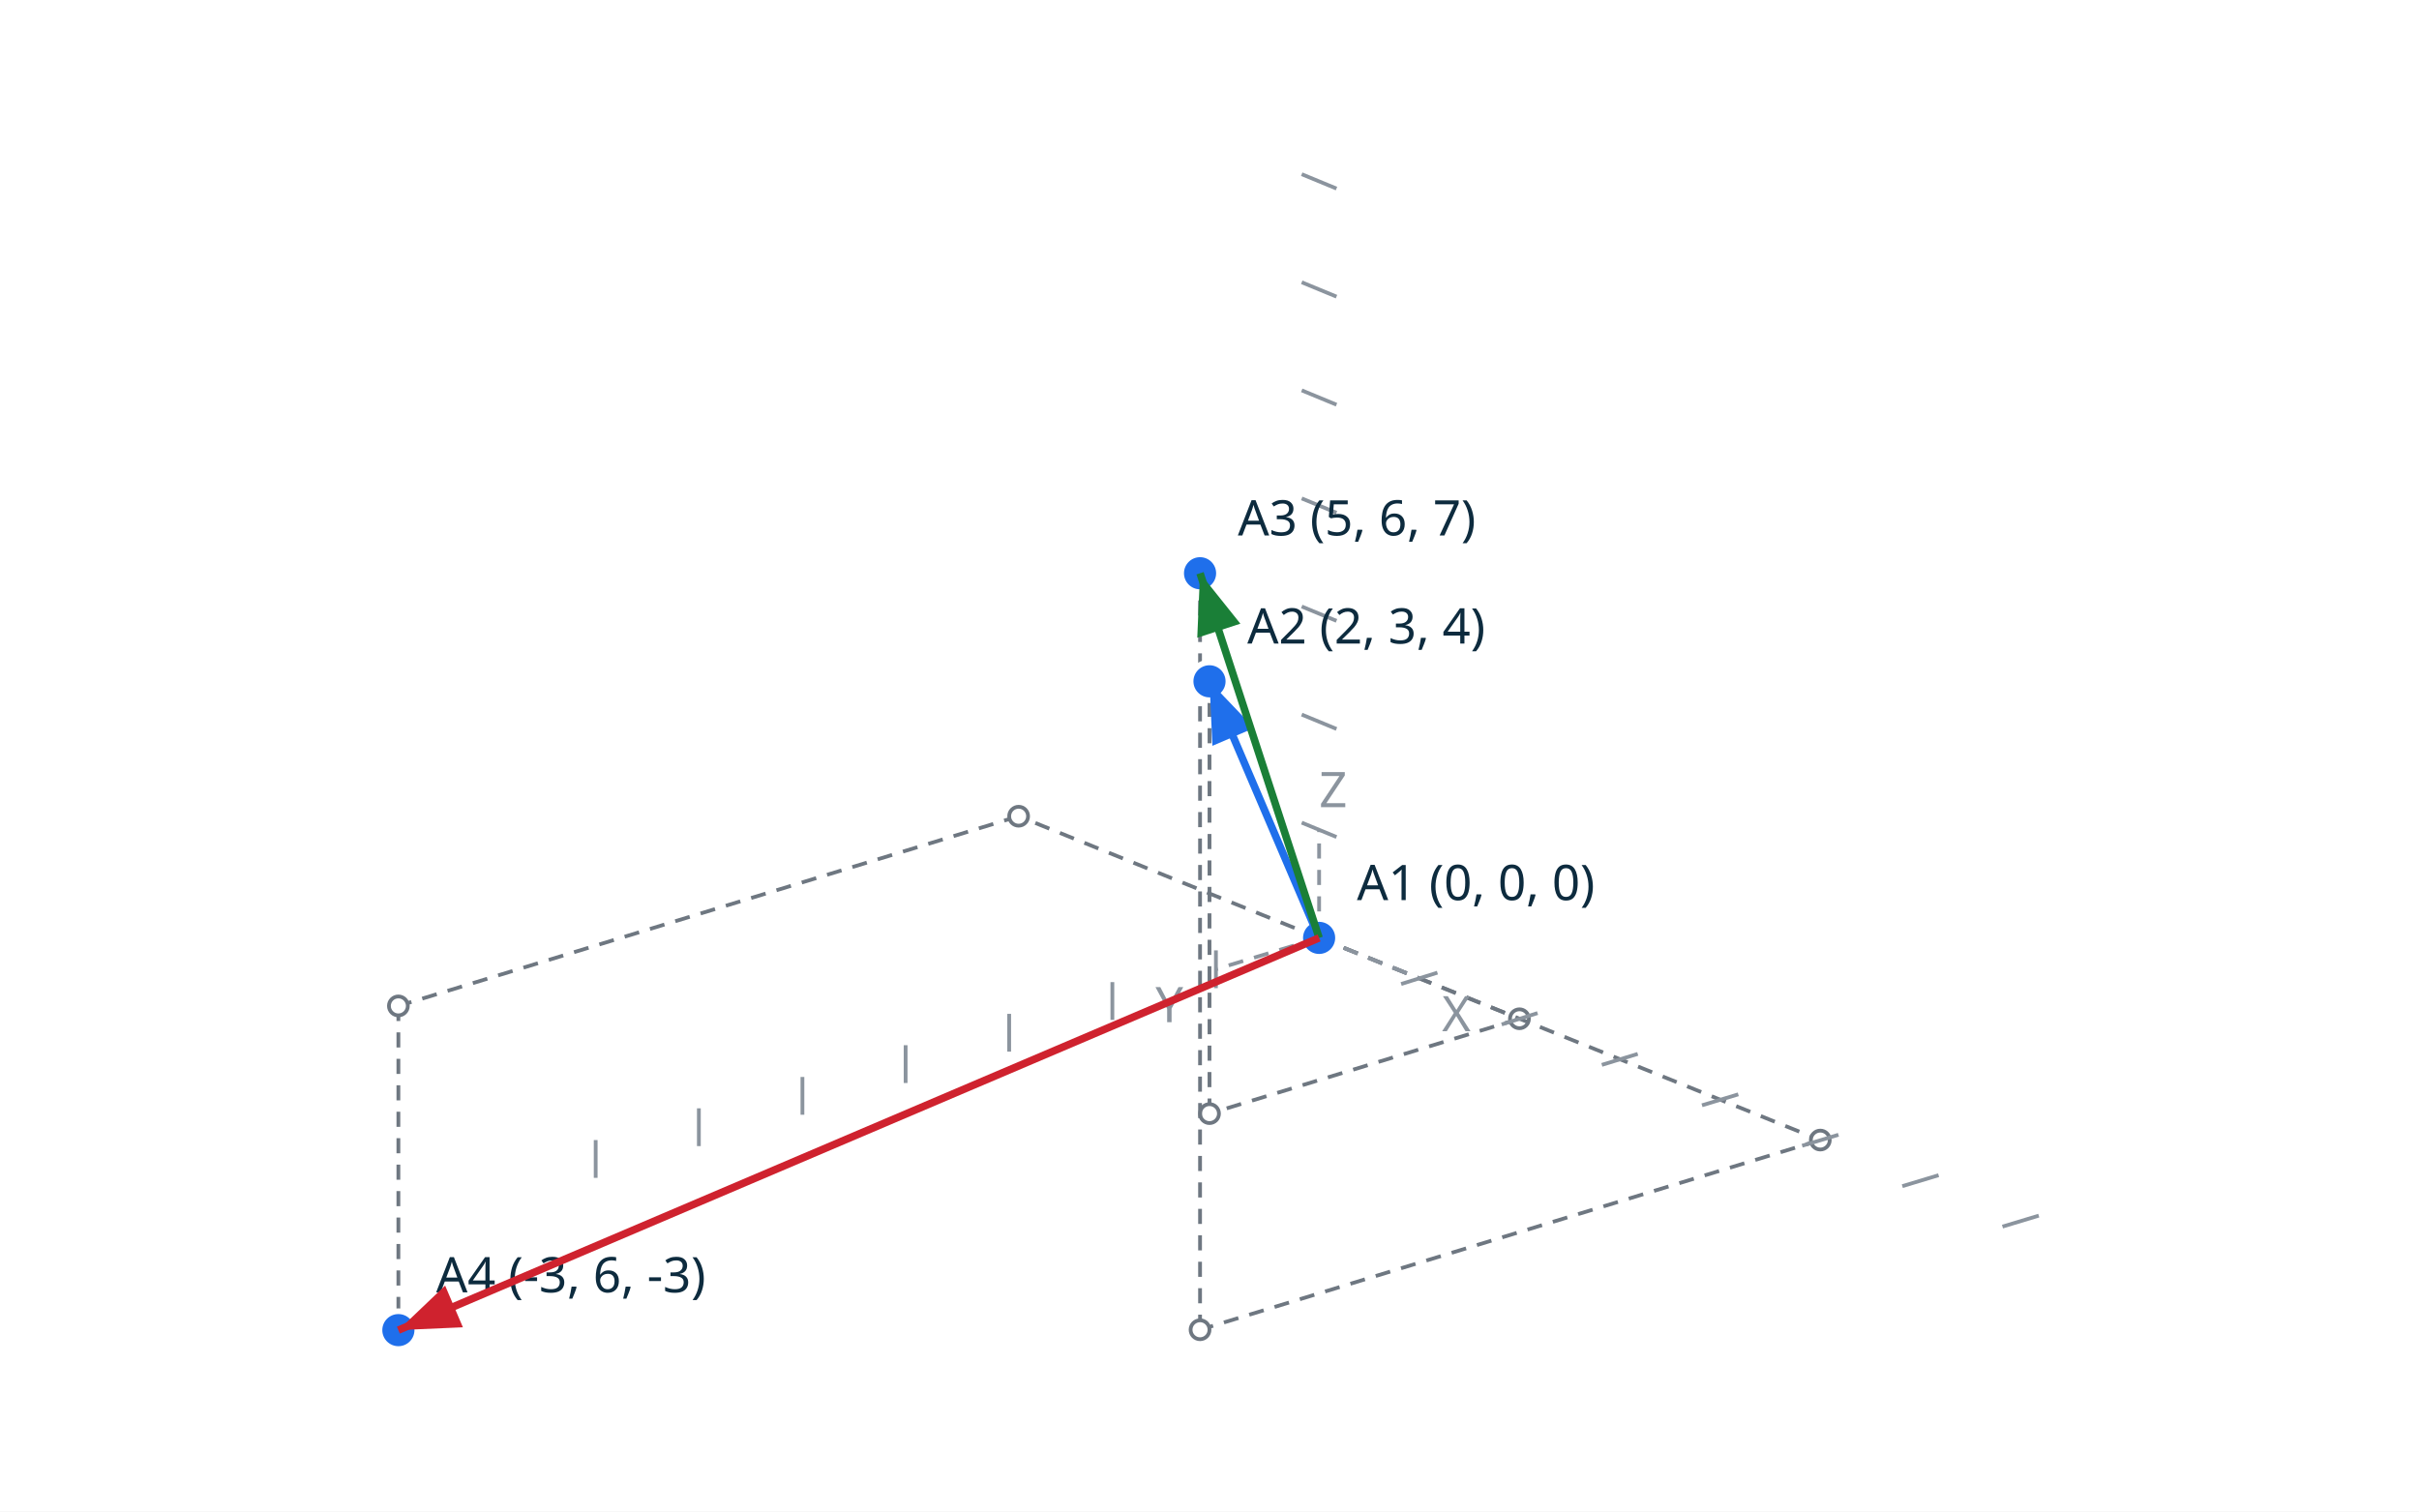
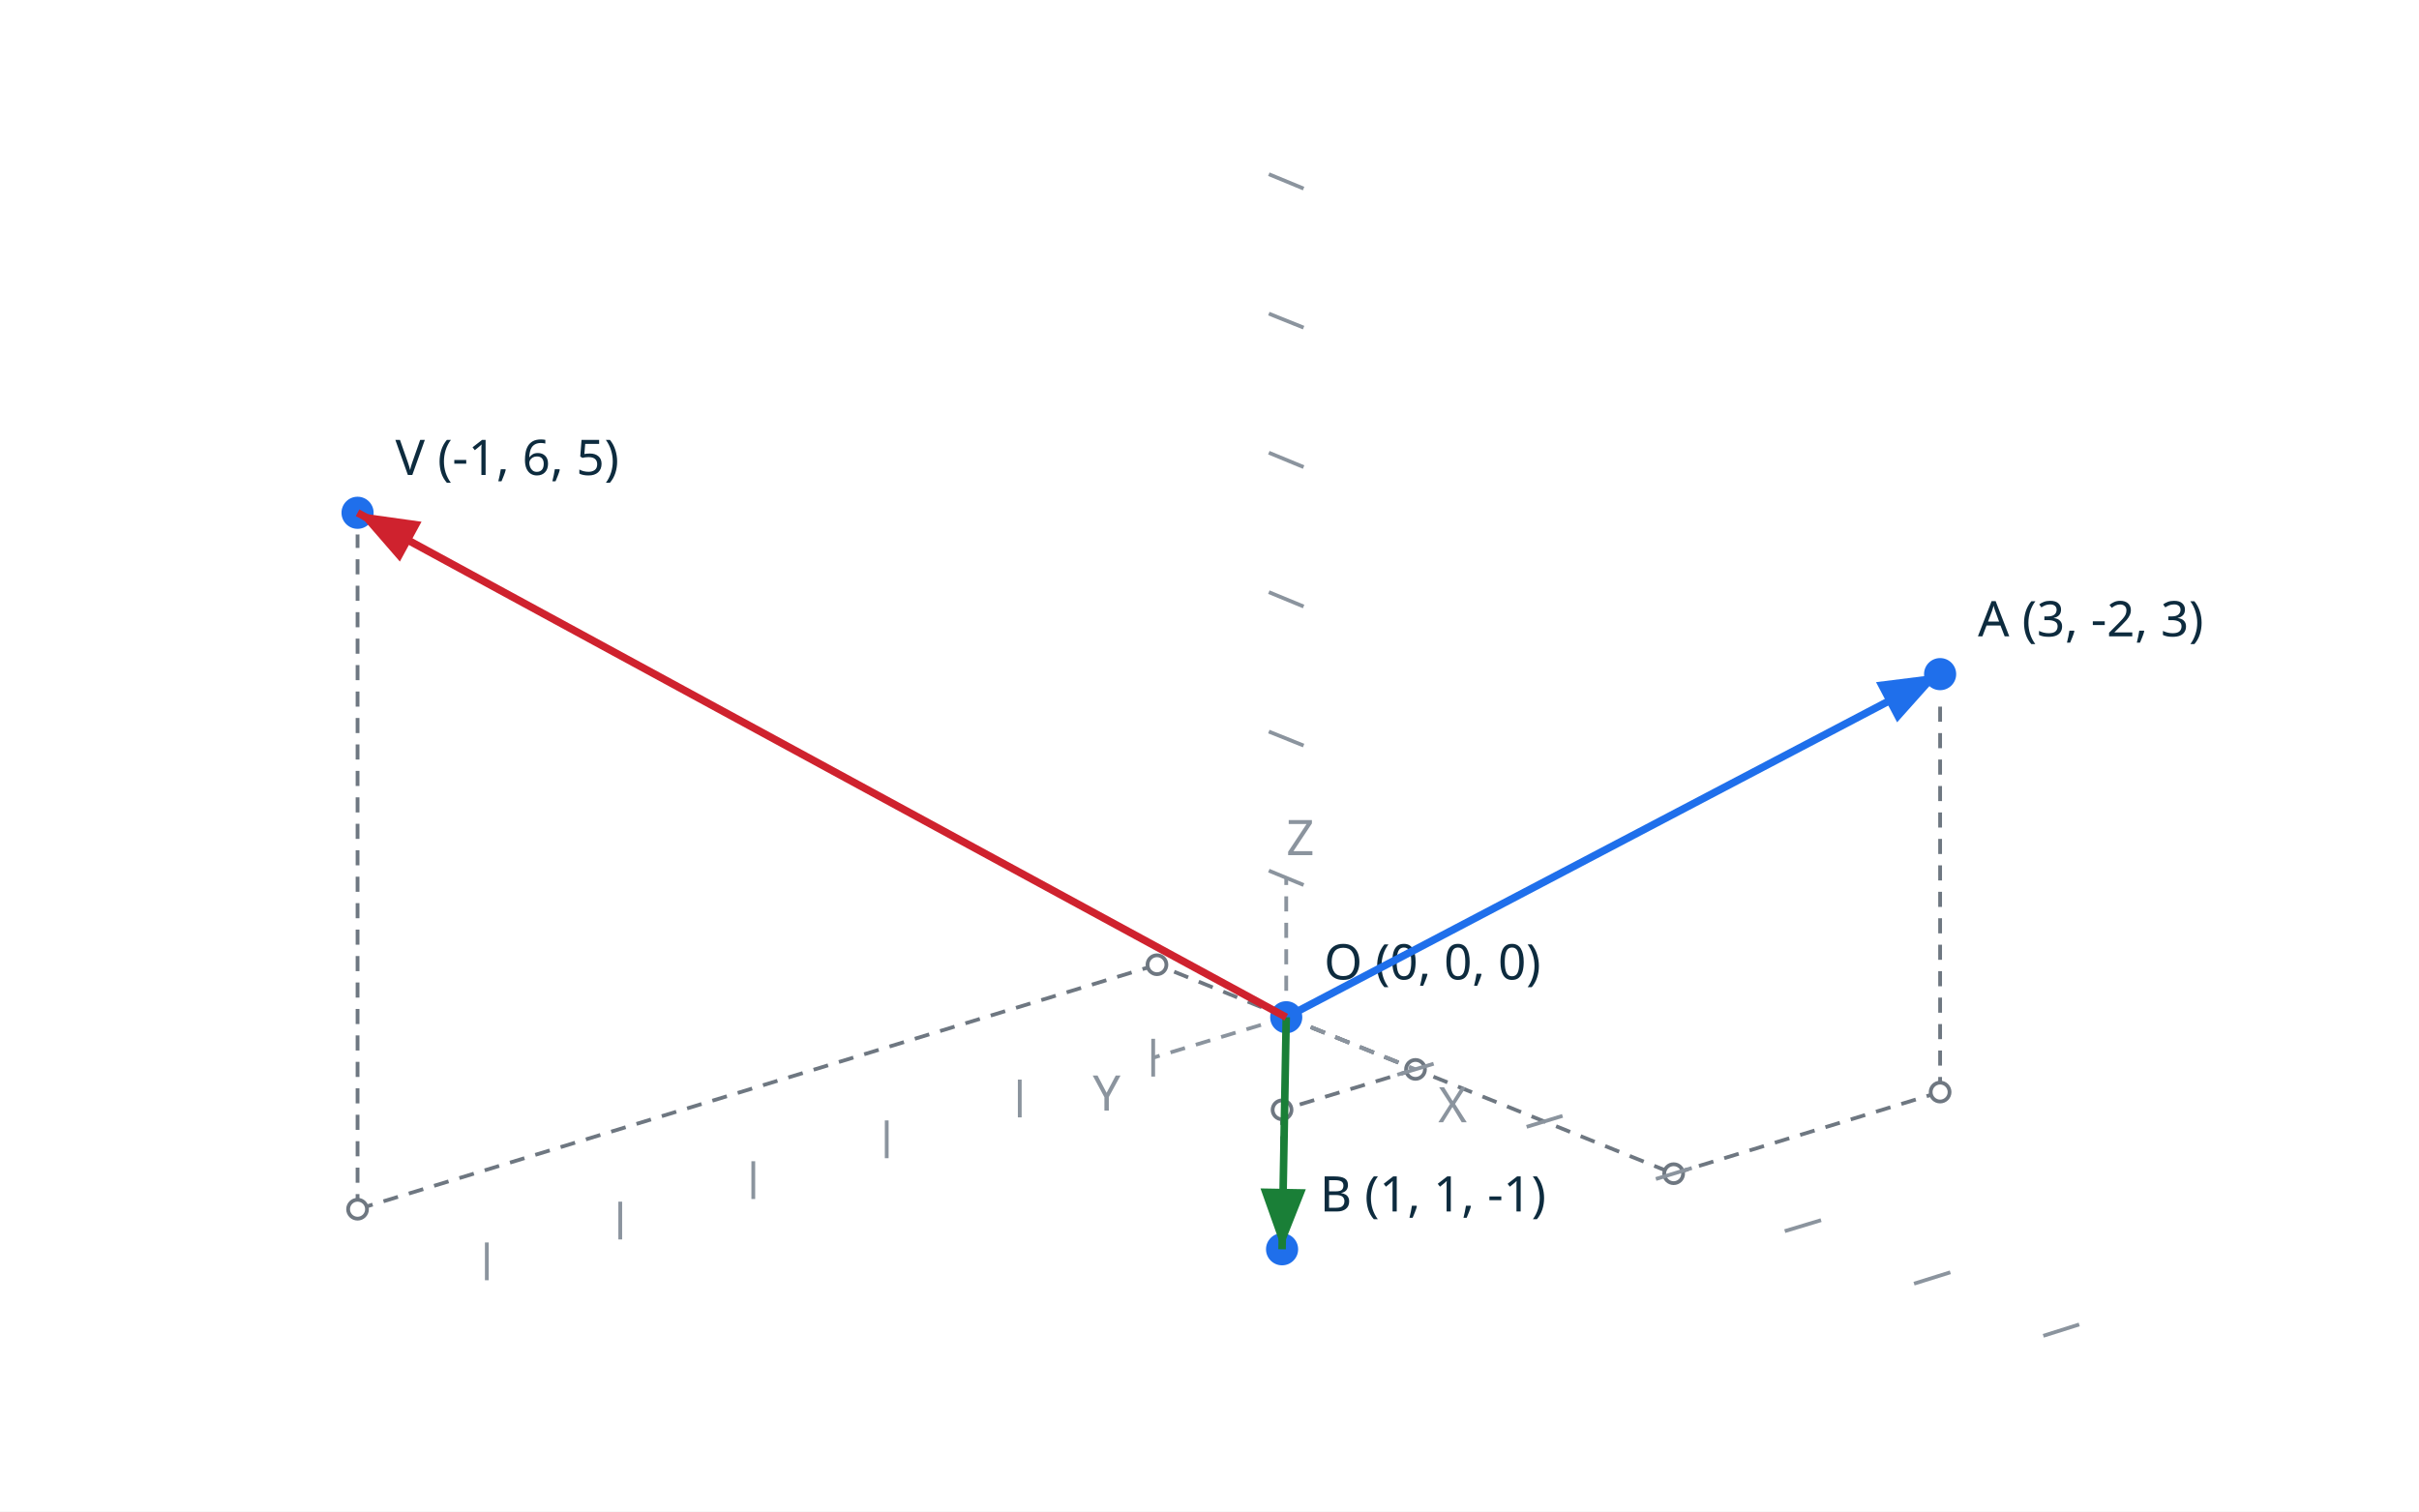
<svg xmlns="http://www.w3.org/2000/svg" viewBox="0 0 640 400" width="640" height="400">
  <rect width="640" height="400" fill="#ffffff" />
-   <circle cx="349.0" cy="248.2" r="2.5" fill="#ffffff" stroke="#6e7781" stroke-width="1.0" />
-   <circle cx="349.0" cy="248.2" r="2.5" fill="#ffffff" stroke="#6e7781" stroke-width="1.0" />
-   <line x1="349.0" y1="248.2" x2="402.0" y2="269.6" stroke="#6e7781" stroke-width="1.0" stroke-dasharray="4 3" />
-   <line x1="402.0" y1="269.6" x2="320.0" y2="294.7" stroke="#6e7781" stroke-width="1.0" stroke-dasharray="4 3" />
-   <line x1="320.0" y1="294.7" x2="320.0" y2="180.3" stroke="#6e7781" stroke-width="1.0" stroke-dasharray="4 3" />
-   <circle cx="402.0" cy="269.6" r="2.5" fill="#ffffff" stroke="#6e7781" stroke-width="1.0" />
-   <circle cx="320.0" cy="294.7" r="2.5" fill="#ffffff" stroke="#6e7781" stroke-width="1.0" />
-   <line x1="349.0" y1="248.2" x2="481.6" y2="301.7" stroke="#6e7781" stroke-width="1.0" stroke-dasharray="4 3" />
-   <line x1="481.6" y1="301.7" x2="317.5" y2="351.9" stroke="#6e7781" stroke-width="1.0" stroke-dasharray="4 3" />
-   <line x1="317.5" y1="351.9" x2="317.5" y2="151.7" stroke="#6e7781" stroke-width="1.0" stroke-dasharray="4 3" />
-   <circle cx="481.6" cy="301.7" r="2.5" fill="#ffffff" stroke="#6e7781" stroke-width="1.0" />
-   <circle cx="317.5" cy="351.9" r="2.5" fill="#ffffff" stroke="#6e7781" stroke-width="1.0" />
-   <line x1="349.0" y1="248.2" x2="269.5" y2="216.0" stroke="#6e7781" stroke-width="1.0" stroke-dasharray="4 3" />
-   <line x1="269.5" y1="216.0" x2="105.4" y2="266.2" stroke="#6e7781" stroke-width="1.0" stroke-dasharray="4 3" />
-   <line x1="105.4" y1="266.2" x2="105.4" y2="352.0" stroke="#6e7781" stroke-width="1.0" stroke-dasharray="4 3" />
-   <circle cx="269.5" cy="216.0" r="2.5" fill="#ffffff" stroke="#6e7781" stroke-width="1.0" />
-   <circle cx="105.4" cy="266.2" r="2.5" fill="#ffffff" stroke="#6e7781" stroke-width="1.0" />
-   <line x1="349.0" y1="248.2" x2="375.5" y2="258.9" stroke="#8b949e" stroke-width="1.0" stroke-dasharray="4 3" />
-   <text x="381.5" y="272.9" fill="#8b949e" font-family="sans-serif" font-size="13">X</text>
-   <line x1="349.0" y1="248.2" x2="321.7" y2="256.5" stroke="#8b949e" stroke-width="1.0" stroke-dasharray="4 3" />
-   <text x="305.7" y="270.5" fill="#8b949e" font-family="sans-serif" font-size="13">Y</text>
-   <line x1="349.0" y1="248.2" x2="349.0" y2="219.6" stroke="#8b949e" stroke-width="1.0" stroke-dasharray="4 3" />
-   <text x="349.0" y="213.6" fill="#8b949e" font-family="sans-serif" font-size="13">Z</text>
-   <circle cx="349.0" cy="248.2" r="2.5" fill="#8b949e" />
-   <line x1="380.3" y1="257.4" x2="370.7" y2="260.4" stroke="#8b949e" stroke-width="1.0" />
-   <line x1="406.8" y1="268.1" x2="397.3" y2="271.1" stroke="#8b949e" stroke-width="1.0" />
-   <line x1="433.3" y1="278.9" x2="423.8" y2="281.8" stroke="#8b949e" stroke-width="1.0" />
-   <line x1="459.9" y1="289.6" x2="450.3" y2="292.5" stroke="#8b949e" stroke-width="1.0" />
-   <line x1="486.4" y1="300.3" x2="476.8" y2="303.2" stroke="#8b949e" stroke-width="1.0" />
-   <line x1="512.9" y1="311.0" x2="503.3" y2="313.9" stroke="#8b949e" stroke-width="1.0" />
-   <line x1="539.4" y1="321.7" x2="529.8" y2="324.6" stroke="#8b949e" stroke-width="1.0" />
-   <line x1="321.7" y1="261.5" x2="321.7" y2="251.5" stroke="#8b949e" stroke-width="1.0" />
-   <line x1="294.3" y1="269.9" x2="294.3" y2="259.9" stroke="#8b949e" stroke-width="1.0" />
-   <line x1="267.0" y1="278.3" x2="267.0" y2="268.3" stroke="#8b949e" stroke-width="1.0" />
-   <line x1="239.6" y1="286.6" x2="239.6" y2="276.6" stroke="#8b949e" stroke-width="1.0" />
-   <line x1="212.3" y1="295.0" x2="212.3" y2="285.0" stroke="#8b949e" stroke-width="1.0" />
-   <line x1="184.9" y1="303.3" x2="184.9" y2="293.3" stroke="#8b949e" stroke-width="1.0" />
-   <line x1="157.6" y1="311.7" x2="157.6" y2="301.7" stroke="#8b949e" stroke-width="1.0" />
-   <line x1="344.4" y1="217.7" x2="353.6" y2="221.5" stroke="#8b949e" stroke-width="1.0" />
-   <line x1="344.4" y1="189.1" x2="353.6" y2="192.9" stroke="#8b949e" stroke-width="1.0" />
-   <line x1="344.4" y1="160.5" x2="353.6" y2="164.3" stroke="#8b949e" stroke-width="1.0" />
-   <line x1="344.4" y1="131.9" x2="353.6" y2="135.7" stroke="#8b949e" stroke-width="1.0" />
-   <line x1="344.4" y1="103.3" x2="353.6" y2="107.1" stroke="#8b949e" stroke-width="1.0" />
-   <line x1="344.4" y1="74.7" x2="353.6" y2="78.5" stroke="#8b949e" stroke-width="1.0" />
-   <line x1="344.4" y1="46.1" x2="353.6" y2="49.9" stroke="#8b949e" stroke-width="1.0" />
-   <circle cx="349.0" cy="248.2" r="5.0" fill="#1f6feb" stroke="#ffffff" stroke-width="1.5" />
-   <text x="359.0" y="238.2" fill="#0d2b3e" font-family="sans-serif" font-size="13">A1 (0, 0, 0)</text>
-   <circle cx="320.0" cy="180.3" r="5.0" fill="#1f6feb" stroke="#ffffff" stroke-width="1.5" />
-   <text x="330.0" y="170.3" fill="#0d2b3e" font-family="sans-serif" font-size="13">A2 (2, 3, 4)</text>
-   <circle cx="317.5" cy="151.7" r="5.0" fill="#1f6feb" stroke="#ffffff" stroke-width="1.5" />
-   <text x="327.5" y="141.7" fill="#0d2b3e" font-family="sans-serif" font-size="13">A3 (5, 6, 7)</text>
-   <circle cx="105.4" cy="352.0" r="5.0" fill="#1f6feb" stroke="#ffffff" stroke-width="1.5" />
-   <text x="115.4" y="342.0" fill="#0d2b3e" font-family="sans-serif" font-size="13">A4 (-3, 6, -3)</text>
+   <circle cx="340.3" cy="269.2" r="2.5" fill="#ffffff" stroke="#6e7781" stroke-width="1.0" />
+   <circle cx="340.3" cy="269.2" r="2.5" fill="#ffffff" stroke="#6e7781" stroke-width="1.0" />
+   <line x1="340.3" y1="269.2" x2="442.8" y2="310.6" stroke="#6e7781" stroke-width="1.0" stroke-dasharray="4 3" />
+   <line x1="442.8" y1="310.6" x2="513.3" y2="289.0" stroke="#6e7781" stroke-width="1.0" stroke-dasharray="4 3" />
+   <line x1="513.3" y1="289.0" x2="513.3" y2="178.4" stroke="#6e7781" stroke-width="1.0" stroke-dasharray="4 3" />
+   <circle cx="442.8" cy="310.6" r="2.5" fill="#ffffff" stroke="#6e7781" stroke-width="1.0" />
+   <circle cx="513.3" cy="289.0" r="2.5" fill="#ffffff" stroke="#6e7781" stroke-width="1.0" />
+   <line x1="340.3" y1="269.2" x2="374.5" y2="283.0" stroke="#6e7781" stroke-width="1.0" stroke-dasharray="4 3" />
+   <line x1="374.5" y1="283.0" x2="339.2" y2="293.7" stroke="#6e7781" stroke-width="1.0" stroke-dasharray="4 3" />
+   <line x1="339.2" y1="293.7" x2="339.2" y2="330.6" stroke="#6e7781" stroke-width="1.0" stroke-dasharray="4 3" />
+   <circle cx="374.5" cy="283.0" r="2.5" fill="#ffffff" stroke="#6e7781" stroke-width="1.0" />
+   <circle cx="339.2" cy="293.7" r="2.5" fill="#ffffff" stroke="#6e7781" stroke-width="1.0" />
+   <line x1="340.3" y1="269.2" x2="306.1" y2="255.3" stroke="#6e7781" stroke-width="1.0" stroke-dasharray="4 3" />
+   <line x1="306.1" y1="255.3" x2="94.6" y2="320.0" stroke="#6e7781" stroke-width="1.0" stroke-dasharray="4 3" />
+   <line x1="94.6" y1="320.0" x2="94.6" y2="135.7" stroke="#6e7781" stroke-width="1.0" stroke-dasharray="4 3" />
+   <circle cx="306.1" cy="255.3" r="2.5" fill="#ffffff" stroke="#6e7781" stroke-width="1.0" />
+   <circle cx="94.6" cy="320.0" r="2.5" fill="#ffffff" stroke="#6e7781" stroke-width="1.0" />
+   <line x1="340.3" y1="269.2" x2="374.5" y2="283.0" stroke="#8b949e" stroke-width="1.0" stroke-dasharray="4 3" />
+   <text x="380.5" y="297.0" fill="#8b949e" font-family="sans-serif" font-size="13">X</text>
+   <line x1="340.3" y1="269.2" x2="305.1" y2="279.9" stroke="#8b949e" stroke-width="1.0" stroke-dasharray="4 3" />
+   <text x="289.1" y="293.9" fill="#8b949e" font-family="sans-serif" font-size="13">Y</text>
+   <line x1="340.3" y1="269.2" x2="340.3" y2="232.3" stroke="#8b949e" stroke-width="1.0" stroke-dasharray="4 3" />
+   <text x="340.3" y="226.3" fill="#8b949e" font-family="sans-serif" font-size="13">Z</text>
+   <circle cx="340.3" cy="269.2" r="2.5" fill="#8b949e" />
+   <line x1="379.3" y1="281.5" x2="369.7" y2="284.4" stroke="#8b949e" stroke-width="1.0" />
+   <line x1="413.4" y1="295.3" x2="403.9" y2="298.2" stroke="#8b949e" stroke-width="1.0" />
+   <line x1="447.6" y1="309.1" x2="438.1" y2="312.0" stroke="#8b949e" stroke-width="1.0" />
+   <line x1="481.8" y1="322.9" x2="472.2" y2="325.8" stroke="#8b949e" stroke-width="1.0" />
+   <line x1="516.0" y1="336.7" x2="506.4" y2="339.7" stroke="#8b949e" stroke-width="1.0" />
+   <line x1="550.1" y1="350.5" x2="540.6" y2="353.5" stroke="#8b949e" stroke-width="1.0" />
+   <line x1="305.1" y1="284.9" x2="305.1" y2="274.9" stroke="#8b949e" stroke-width="1.0" />
+   <line x1="269.8" y1="295.7" x2="269.8" y2="285.7" stroke="#8b949e" stroke-width="1.0" />
+   <line x1="234.6" y1="306.5" x2="234.6" y2="296.5" stroke="#8b949e" stroke-width="1.0" />
+   <line x1="199.3" y1="317.3" x2="199.3" y2="307.3" stroke="#8b949e" stroke-width="1.0" />
+   <line x1="164.1" y1="328.0" x2="164.1" y2="318.0" stroke="#8b949e" stroke-width="1.0" />
+   <line x1="128.8" y1="338.8" x2="128.8" y2="328.8" stroke="#8b949e" stroke-width="1.0" />
+   <line x1="335.7" y1="230.4" x2="344.9" y2="234.2" stroke="#8b949e" stroke-width="1.0" />
+   <line x1="335.7" y1="193.6" x2="344.9" y2="197.3" stroke="#8b949e" stroke-width="1.0" />
+   <line x1="335.7" y1="156.7" x2="344.9" y2="160.5" stroke="#8b949e" stroke-width="1.0" />
+   <line x1="335.7" y1="119.8" x2="344.9" y2="123.6" stroke="#8b949e" stroke-width="1.0" />
+   <line x1="335.7" y1="83.0" x2="344.9" y2="86.7" stroke="#8b949e" stroke-width="1.0" />
+   <line x1="335.7" y1="46.1" x2="344.9" y2="49.9" stroke="#8b949e" stroke-width="1.0" />
+   <circle cx="340.3" cy="269.2" r="5.0" fill="#1f6feb" stroke="#ffffff" stroke-width="1.5" />
+   <text x="350.3" y="259.2" fill="#0d2b3e" font-family="sans-serif" font-size="13">O (0, 0, 0)</text>
+   <circle cx="513.3" cy="178.4" r="5.0" fill="#1f6feb" stroke="#ffffff" stroke-width="1.5" />
+   <text x="523.3" y="168.4" fill="#0d2b3e" font-family="sans-serif" font-size="13">A (3, -2, 3)</text>
+   <circle cx="339.2" cy="330.6" r="5.0" fill="#1f6feb" stroke="#ffffff" stroke-width="1.5" />
+   <text x="349.2" y="320.6" fill="#0d2b3e" font-family="sans-serif" font-size="13">B (1, 1, -1)</text>
+   <circle cx="94.6" cy="135.7" r="5.0" fill="#1f6feb" stroke="#ffffff" stroke-width="1.5" />
+   <text x="104.6" y="125.7" fill="#0d2b3e" font-family="sans-serif" font-size="13">V (-1, 6, 5)</text>
  <defs>
    <marker id="arrow" markerWidth="10" markerHeight="10" refX="8" refY="3" orient="auto">
      <path d="M0,0 L8,3 L0,6 z" fill="#1a7f37" />
    </marker>
    <marker id="arrow1" markerWidth="10" markerHeight="10" refX="8" refY="3" orient="auto">
      <path d="M0,0 L8,3 L0,6 z" fill="#1f6feb" />
    </marker>
    <marker id="arrow2" markerWidth="10" markerHeight="10" refX="8" refY="3" orient="auto">
      <path d="M0,0 L8,3 L0,6 z" fill="#1a7f37" />
    </marker>
    <marker id="arrow3" markerWidth="10" markerHeight="10" refX="8" refY="3" orient="auto">
      <path d="M0,0 L8,3 L0,6 z" fill="#cf222e" />
    </marker>
  </defs>
-   <line x1="349.0" y1="248.2" x2="320.0" y2="180.3" stroke="#1f6feb" stroke-width="2.0" marker-end="url(#arrow1)" />
-   <line x1="349.0" y1="248.2" x2="317.5" y2="151.7" stroke="#1a7f37" stroke-width="2.0" marker-end="url(#arrow2)" />
-   <line x1="349.0" y1="248.2" x2="105.4" y2="352.0" stroke="#cf222e" stroke-width="2.0" marker-end="url(#arrow3)" />
+   <line x1="340.3" y1="269.2" x2="513.3" y2="178.4" stroke="#1f6feb" stroke-width="2.0" marker-end="url(#arrow1)" />
+   <line x1="340.3" y1="269.2" x2="339.2" y2="330.6" stroke="#1a7f37" stroke-width="2.0" marker-end="url(#arrow2)" />
+   <line x1="340.3" y1="269.2" x2="94.6" y2="135.7" stroke="#cf222e" stroke-width="2.0" marker-end="url(#arrow3)" />
</svg>
